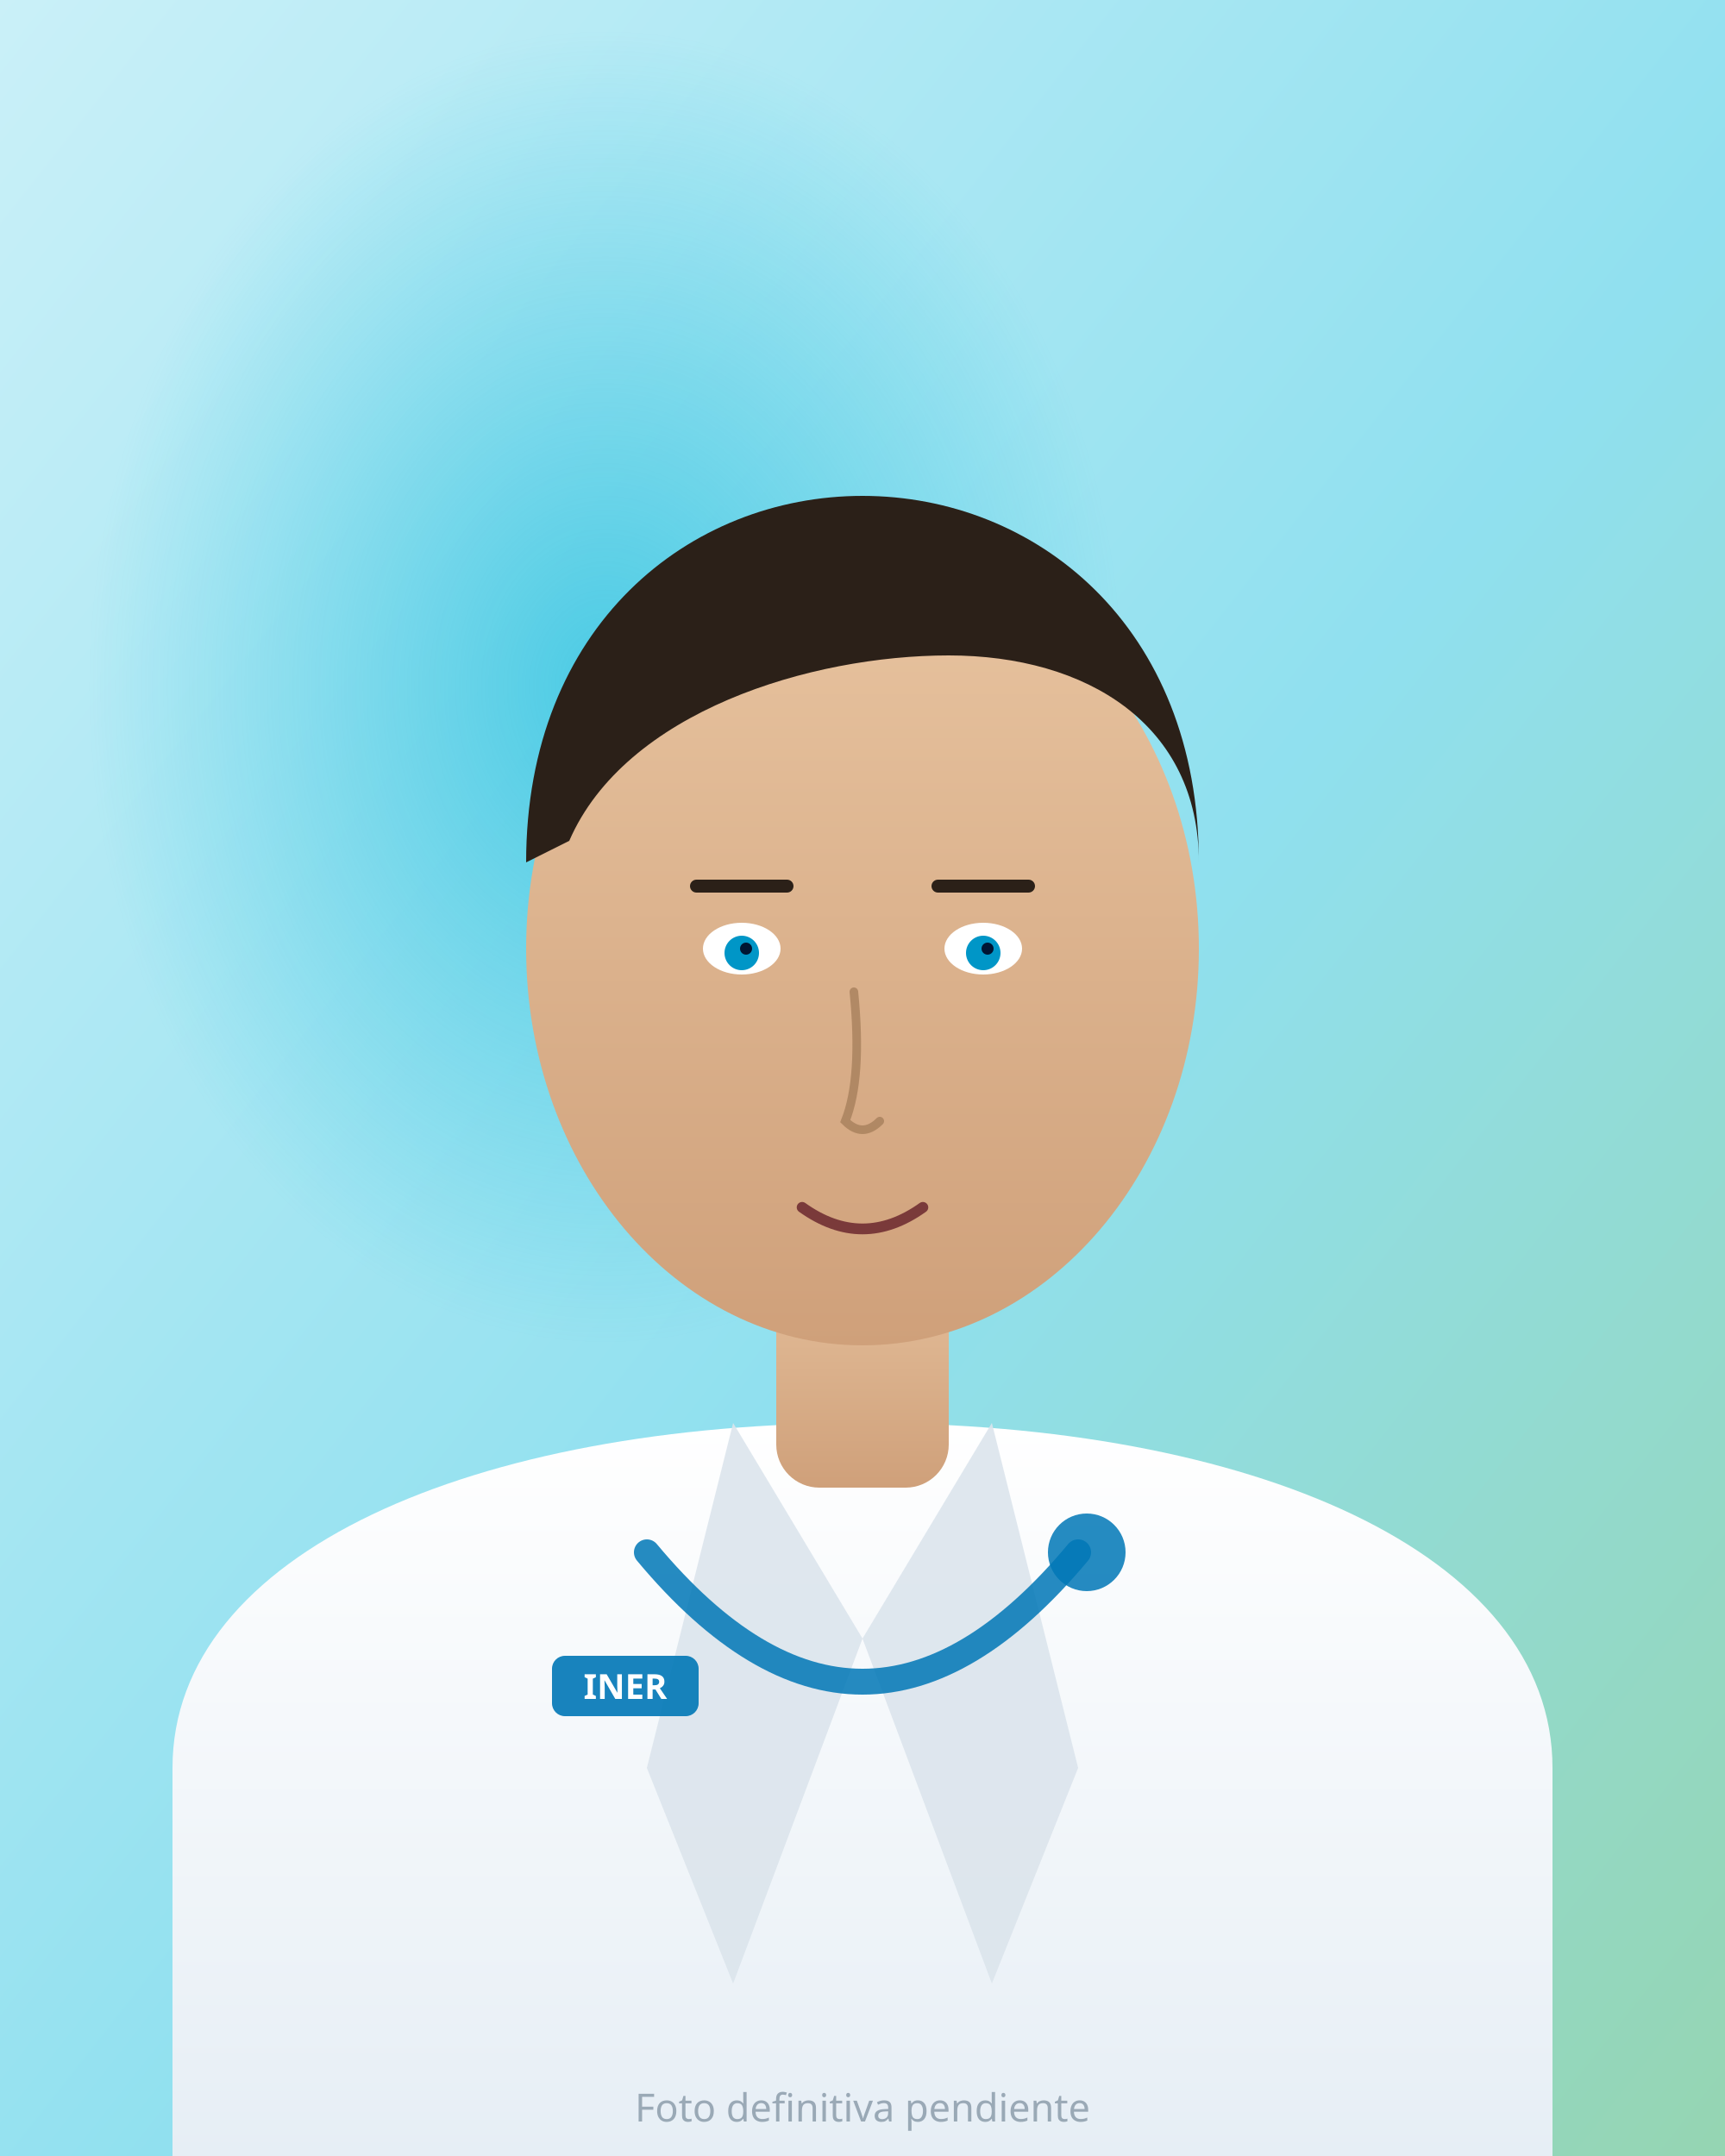
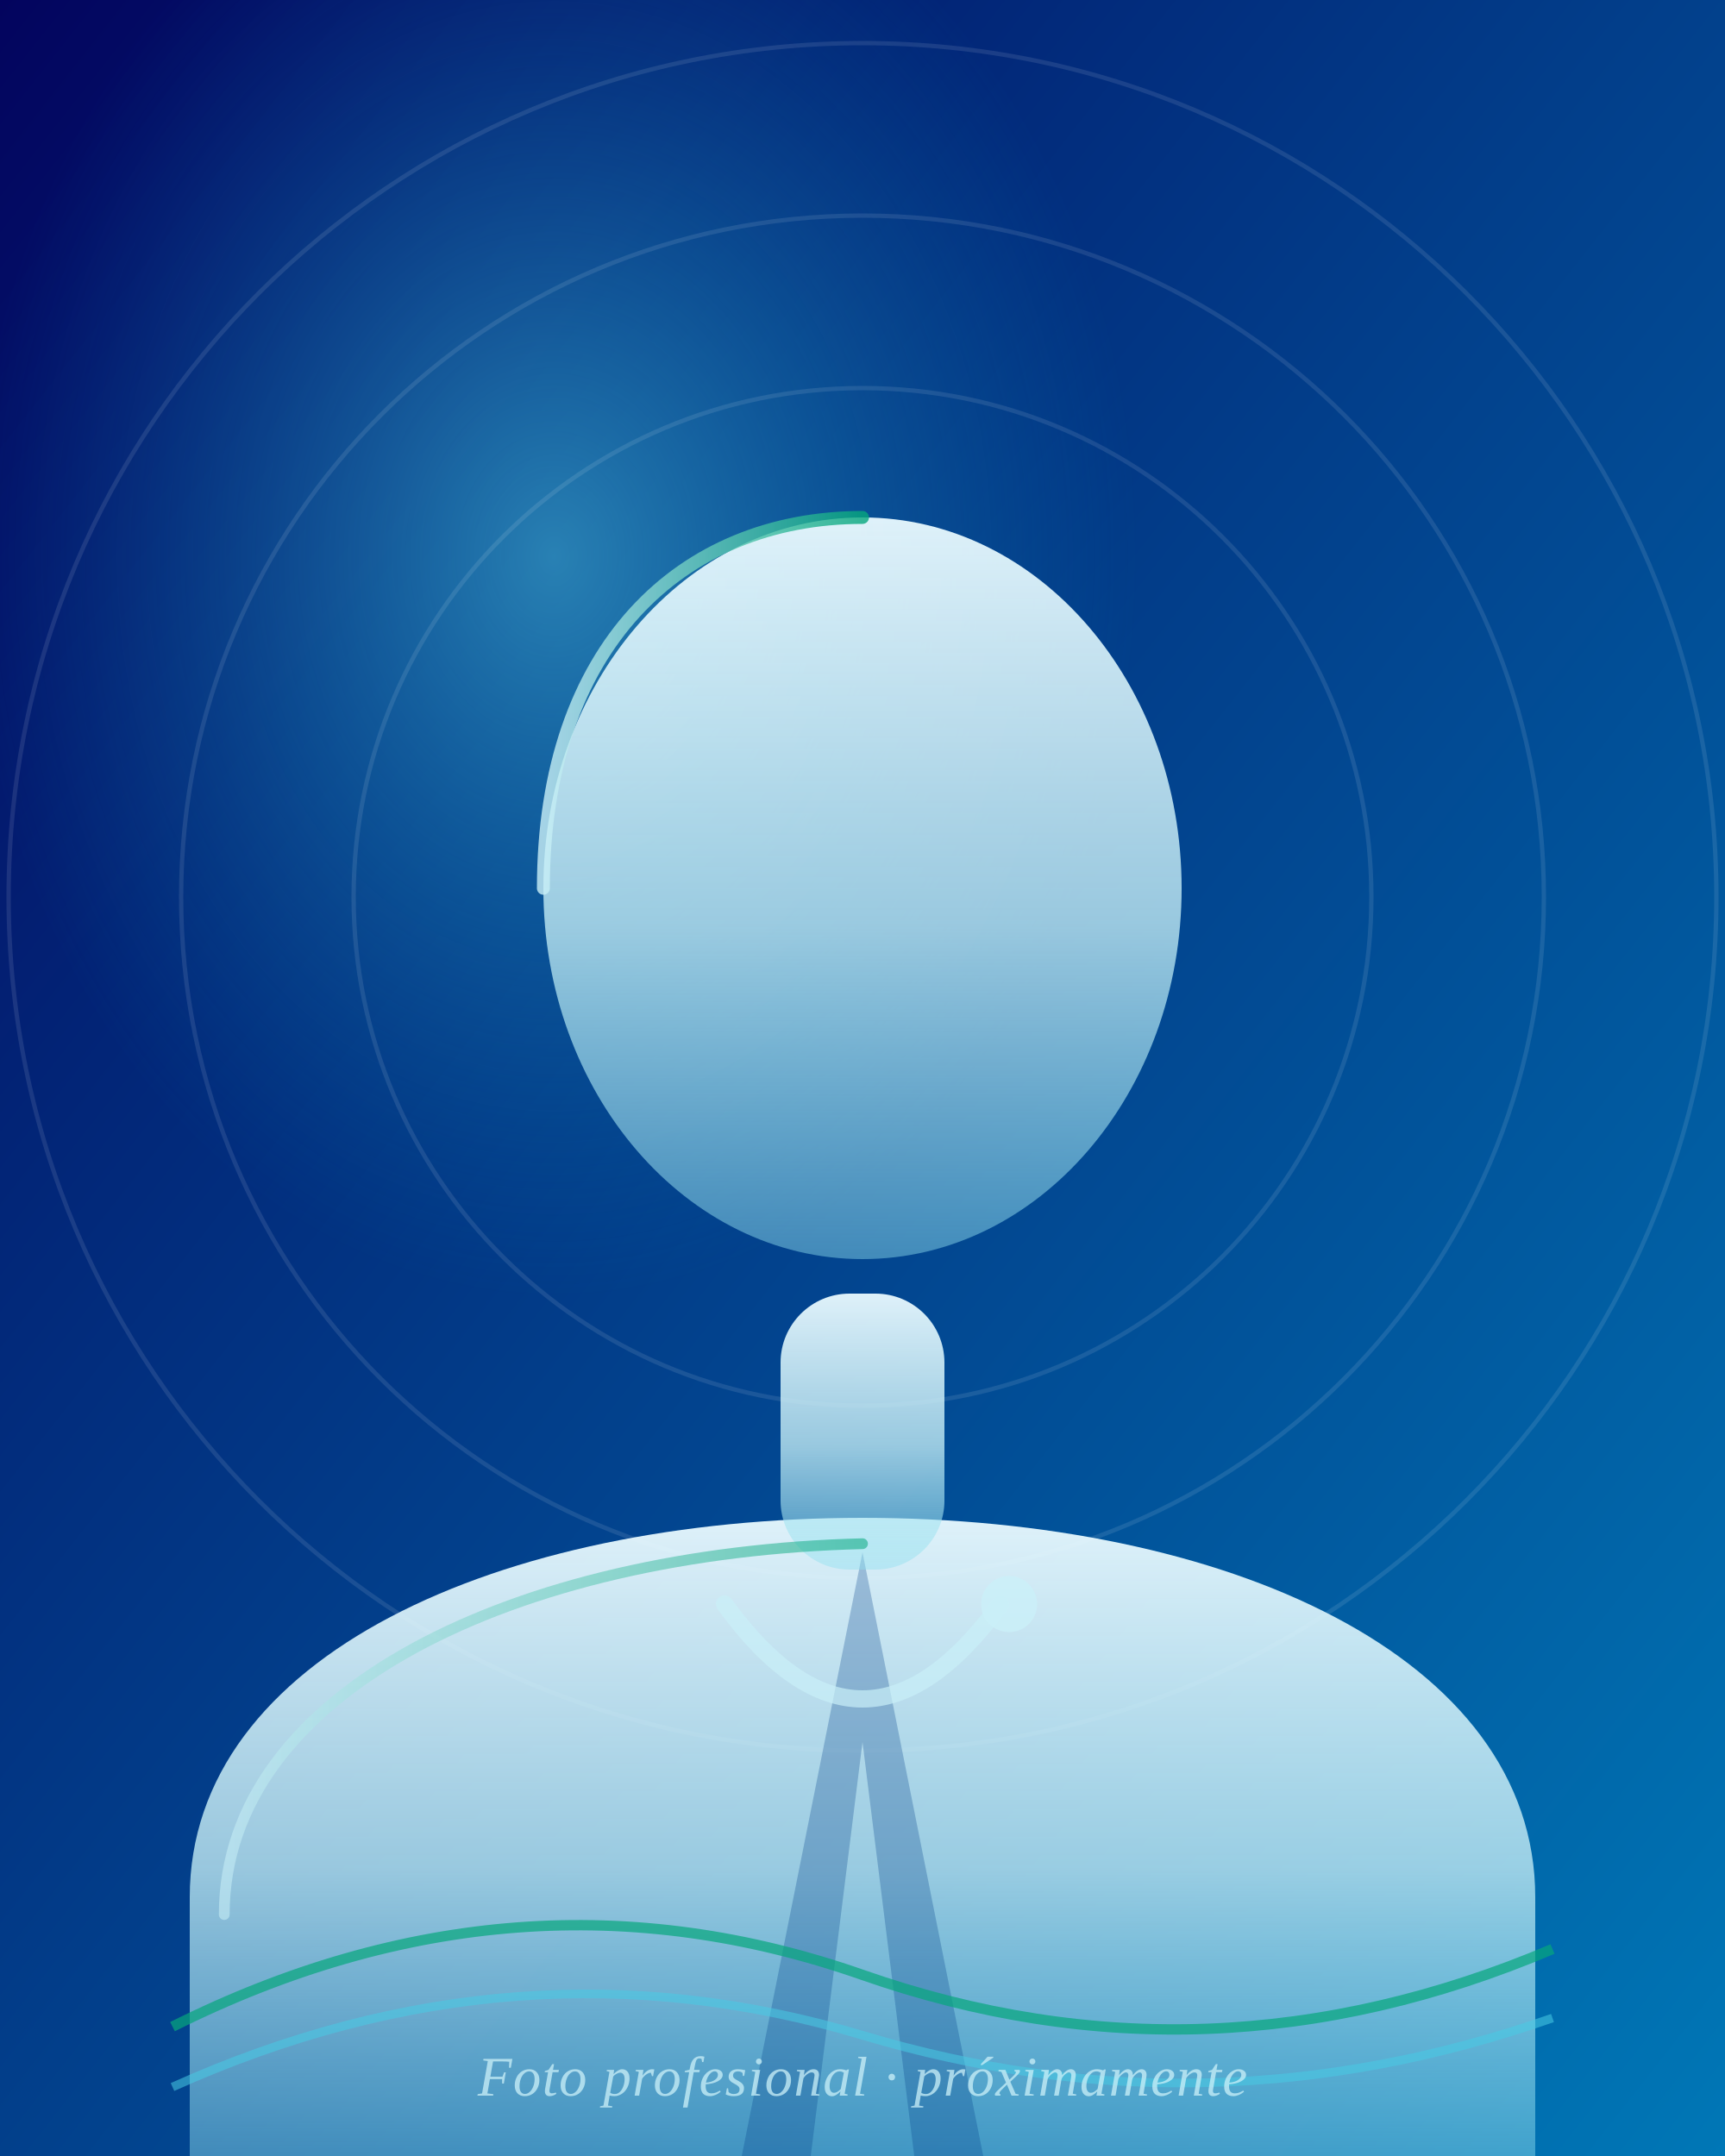
- <svg xmlns="http://www.w3.org/2000/svg" viewBox="0 0 400 500" width="400" height="500" role="img" aria-label="Dr. Robinson Robles, Neumólogo">
+ <svg xmlns="http://www.w3.org/2000/svg" viewBox="0 0 400 500" width="400" height="500" role="img" aria-label="Dr. Robinson Robles, Neumólogo — retrato editorial (foto profesional pendiente)">
  <defs>
-     <linearGradient id="bg" x1="0" y1="0" x2="1" y2="1">
+     <linearGradient id="field" x1="0" y1="0" x2="1" y2="1">
+       <stop offset="0%" stop-color="#03045e" />
+       <stop offset="48%" stop-color="#023e8a" />
+       <stop offset="100%" stop-color="#0077b6" />
+     </linearGradient>
+     <radialGradient id="glow" cx="32%" cy="26%" r="62%">
+       <stop offset="0%" stop-color="#48cae4" stop-opacity=".55" />
+       <stop offset="55%" stop-color="#0096c7" stop-opacity="0" />
+     </radialGradient>
+     <linearGradient id="figure" x1="0" y1="0" x2="0" y2="1">
+       <stop offset="0%" stop-color="#eafaff" stop-opacity=".95" />
+       <stop offset="55%" stop-color="#bfe9f3" stop-opacity=".80" />
+       <stop offset="100%" stop-color="#90e0ef" stop-opacity=".45" />
+     </linearGradient>
+     <linearGradient id="rim" x1="0" y1="0" x2="1" y2="0">
      <stop offset="0%" stop-color="#caf0f8" />
-       <stop offset="55%" stop-color="#90e0ef" />
-       <stop offset="100%" stop-color="#95d5b2" />
+       <stop offset="100%" stop-color="#06a77d" />
    </linearGradient>
-     <radialGradient id="halo" cx="35%" cy="32%" r="55%">
-       <stop offset="0%" stop-color="#00b4d8" stop-opacity=".55" />
-       <stop offset="55%" stop-color="#00b4d8" stop-opacity="0" />
-     </radialGradient>
-     <linearGradient id="coat" x1="0" y1="0" x2="0" y2="1">
-       <stop offset="0%" stop-color="#ffffff" />
-       <stop offset="100%" stop-color="#e6eef5" />
-     </linearGradient>
-     <linearGradient id="skin" x1="0" y1="0" x2="0" y2="1">
-       <stop offset="0%" stop-color="#e8c4a0" />
-       <stop offset="100%" stop-color="#cfa07a" />
-     </linearGradient>
+     <clipPath id="frame">
+       <rect width="400" height="500" rx="0" />
+     </clipPath>
  </defs>
-   <rect width="400" height="500" fill="url(#bg)" />
-   <rect width="400" height="500" fill="url(#halo)" />
-   <path d="M40 500 V410 C40 360 110 330 200 330 C290 330 360 360 360 410 V500 Z" fill="url(#coat)" />
-   <path d="M170 330 L200 380 L170 460 L150 410 Z" fill="#dbe4ec" opacity=".9" />
-   <path d="M230 330 L200 380 L230 460 L250 410 Z" fill="#dbe4ec" opacity=".9" />
-   <path d="M150 360 Q200 420 250 360" stroke="#0077b6" stroke-width="6" fill="none" stroke-linecap="round" opacity=".85" />
-   <circle cx="252" cy="360" r="9" fill="#0077b6" opacity=".85" />
-   <rect x="180" y="285" width="40" height="60" rx="10" fill="url(#skin)" />
-   <ellipse cx="200" cy="220" rx="78" ry="92" fill="url(#skin)" />
-   <path d="M122 200 C122 145 160 115 200 115 C240 115 278 145 278 200 C278 168 252 152 220 152 C188 152 145 165 132 195 Z" fill="#2b2018" />
-   <ellipse cx="172" cy="220" rx="9" ry="6" fill="#ffffff" />
-   <ellipse cx="228" cy="220" rx="9" ry="6" fill="#ffffff" />
-   <circle cx="172" cy="221" r="4" fill="#0096c7" />
-   <circle cx="228" cy="221" r="4" fill="#0096c7" />
-   <circle cx="173" cy="220" r="1.4" fill="#001533" />
-   <circle cx="229" cy="220" r="1.4" fill="#001533" />
-   <rect x="160" y="204" width="24" height="3" rx="1.5" fill="#2b2018" />
-   <rect x="216" y="204" width="24" height="3" rx="1.5" fill="#2b2018" />
-   <path d="M198 230 Q200 250 196 260 Q200 264 204 260" stroke="#a07955" stroke-width="2" fill="none" stroke-linecap="round" opacity=".7" />
-   <path d="M186 280 Q200 290 214 280" stroke="#7a3a3a" stroke-width="2.5" fill="none" stroke-linecap="round" />
-   <rect x="128" y="384" width="34" height="14" rx="3" fill="#0077b6" opacity=".9" />
-   <text x="145" y="394" font-family="system-ui, sans-serif" font-size="8" font-weight="700" fill="#ffffff" text-anchor="middle">INER</text>
-   <text x="200" y="492" font-family="system-ui, sans-serif" font-size="9" fill="#0a2540" opacity=".35" text-anchor="middle">Foto definitiva pendiente</text>
+   <g clip-path="url(#frame)">
+     <rect width="400" height="500" fill="url(#field)" />
+     <rect width="400" height="500" fill="url(#glow)" />
+     <g fill="none" stroke="#ffffff" stroke-opacity=".10">
+       <circle cx="200" cy="208" r="118" />
+       <circle cx="200" cy="208" r="158" />
+       <circle cx="200" cy="208" r="198" />
+     </g>
+     <path d="M44 500 V440 C44 384 116 352 200 352 C284 352 356 384 356 440 V500 Z" fill="url(#figure)" />
+     <path d="M200 360 L172 500 L188 500 L200 404 L212 500 L228 500 Z" fill="#023e8a" fill-opacity=".28" />
+     <rect x="181" y="300" width="38" height="64" rx="16" fill="url(#figure)" />
+     <ellipse cx="200" cy="206" rx="74" ry="86" fill="url(#figure)" />
+     <path d="M126 206 C126 150 158 120 200 120" fill="none" stroke="url(#rim)" stroke-width="3" stroke-linecap="round" stroke-opacity=".8" />
+     <path d="M52 444 C52 392 120 360 200 358" fill="none" stroke="url(#rim)" stroke-width="2.5" stroke-linecap="round" stroke-opacity=".55" />
+     <path d="M40 470 Q120 430 200 458 T 360 452" fill="none" stroke="#06a77d" stroke-width="2.4" stroke-opacity=".7" />
+     <path d="M40 484 Q120 448 200 472 T 360 468" fill="none" stroke="#48cae4" stroke-width="2" stroke-opacity=".55" />
+     <path d="M168 372 Q200 416 232 372" fill="none" stroke="#caf0f8" stroke-width="4" stroke-linecap="round" stroke-opacity=".7" />
+     <circle cx="234" cy="372" r="6.5" fill="#caf0f8" fill-opacity=".8" />
+     <text x="200" y="486" font-family="Georgia, 'Times New Roman', serif" font-style="italic" font-size="13" fill="#caf0f8" fill-opacity=".75" text-anchor="middle" letter-spacing=".02em">Foto profesional · próximamente</text>
+   </g>
</svg>
